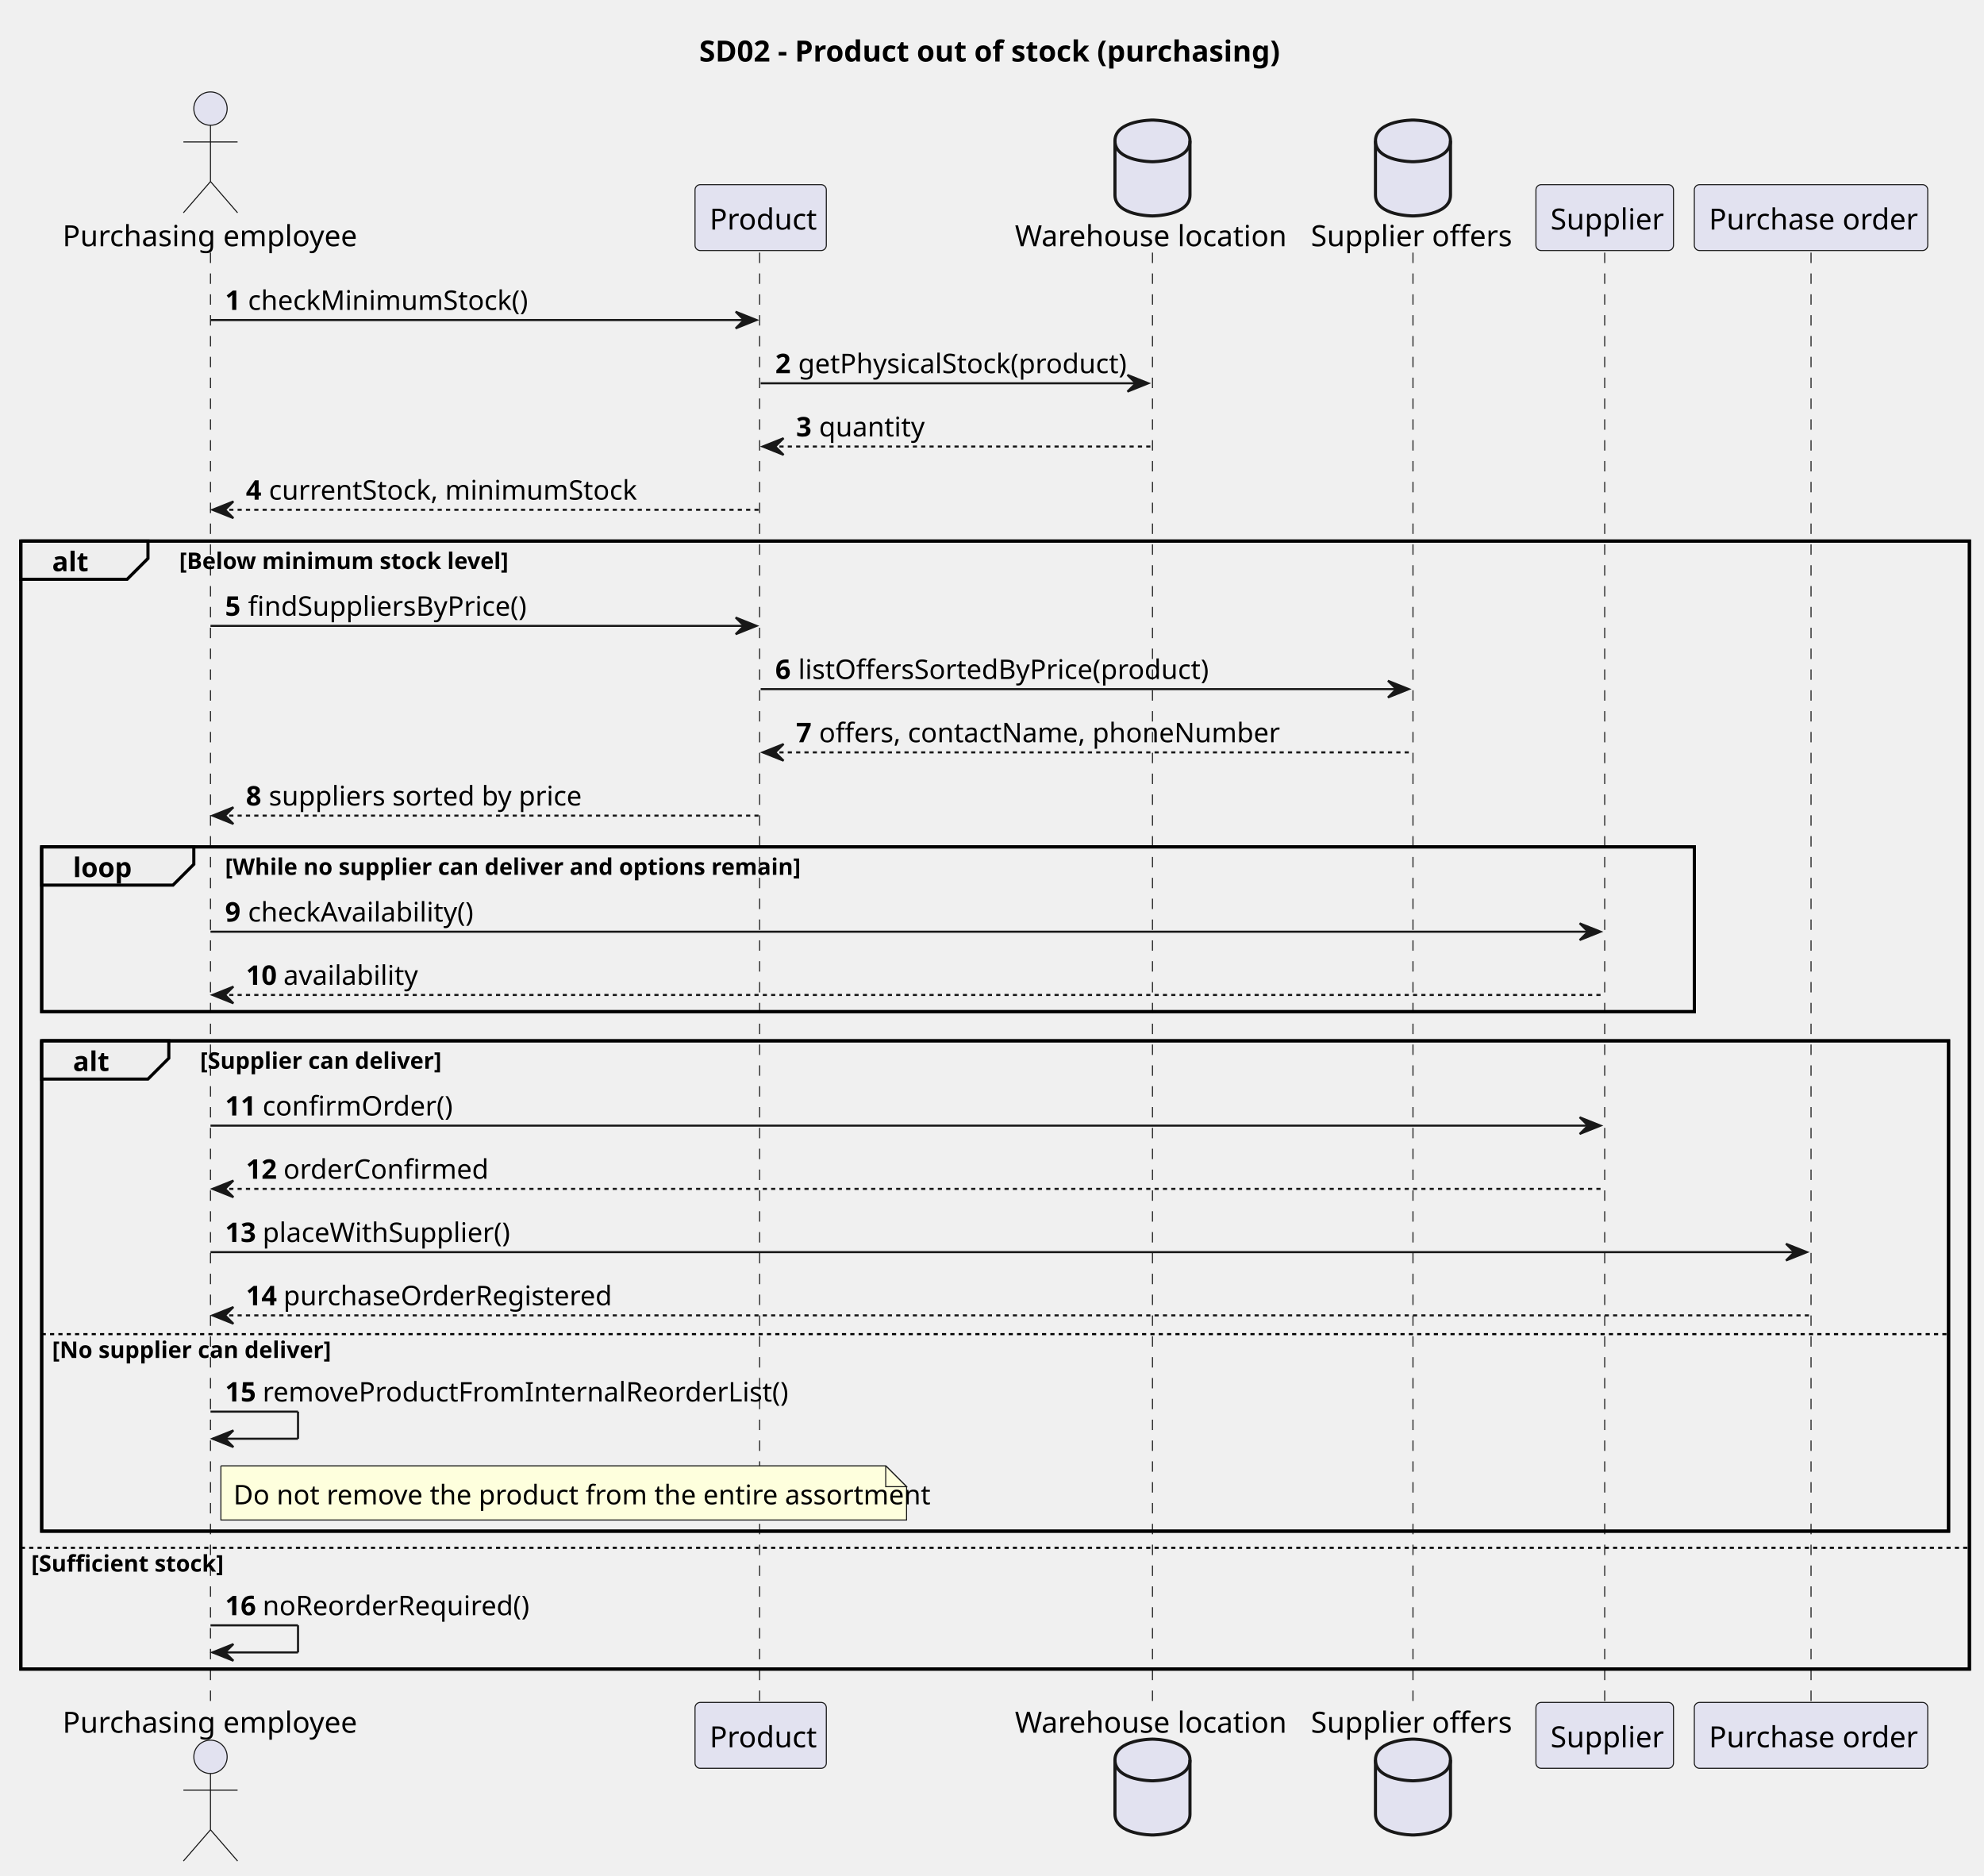
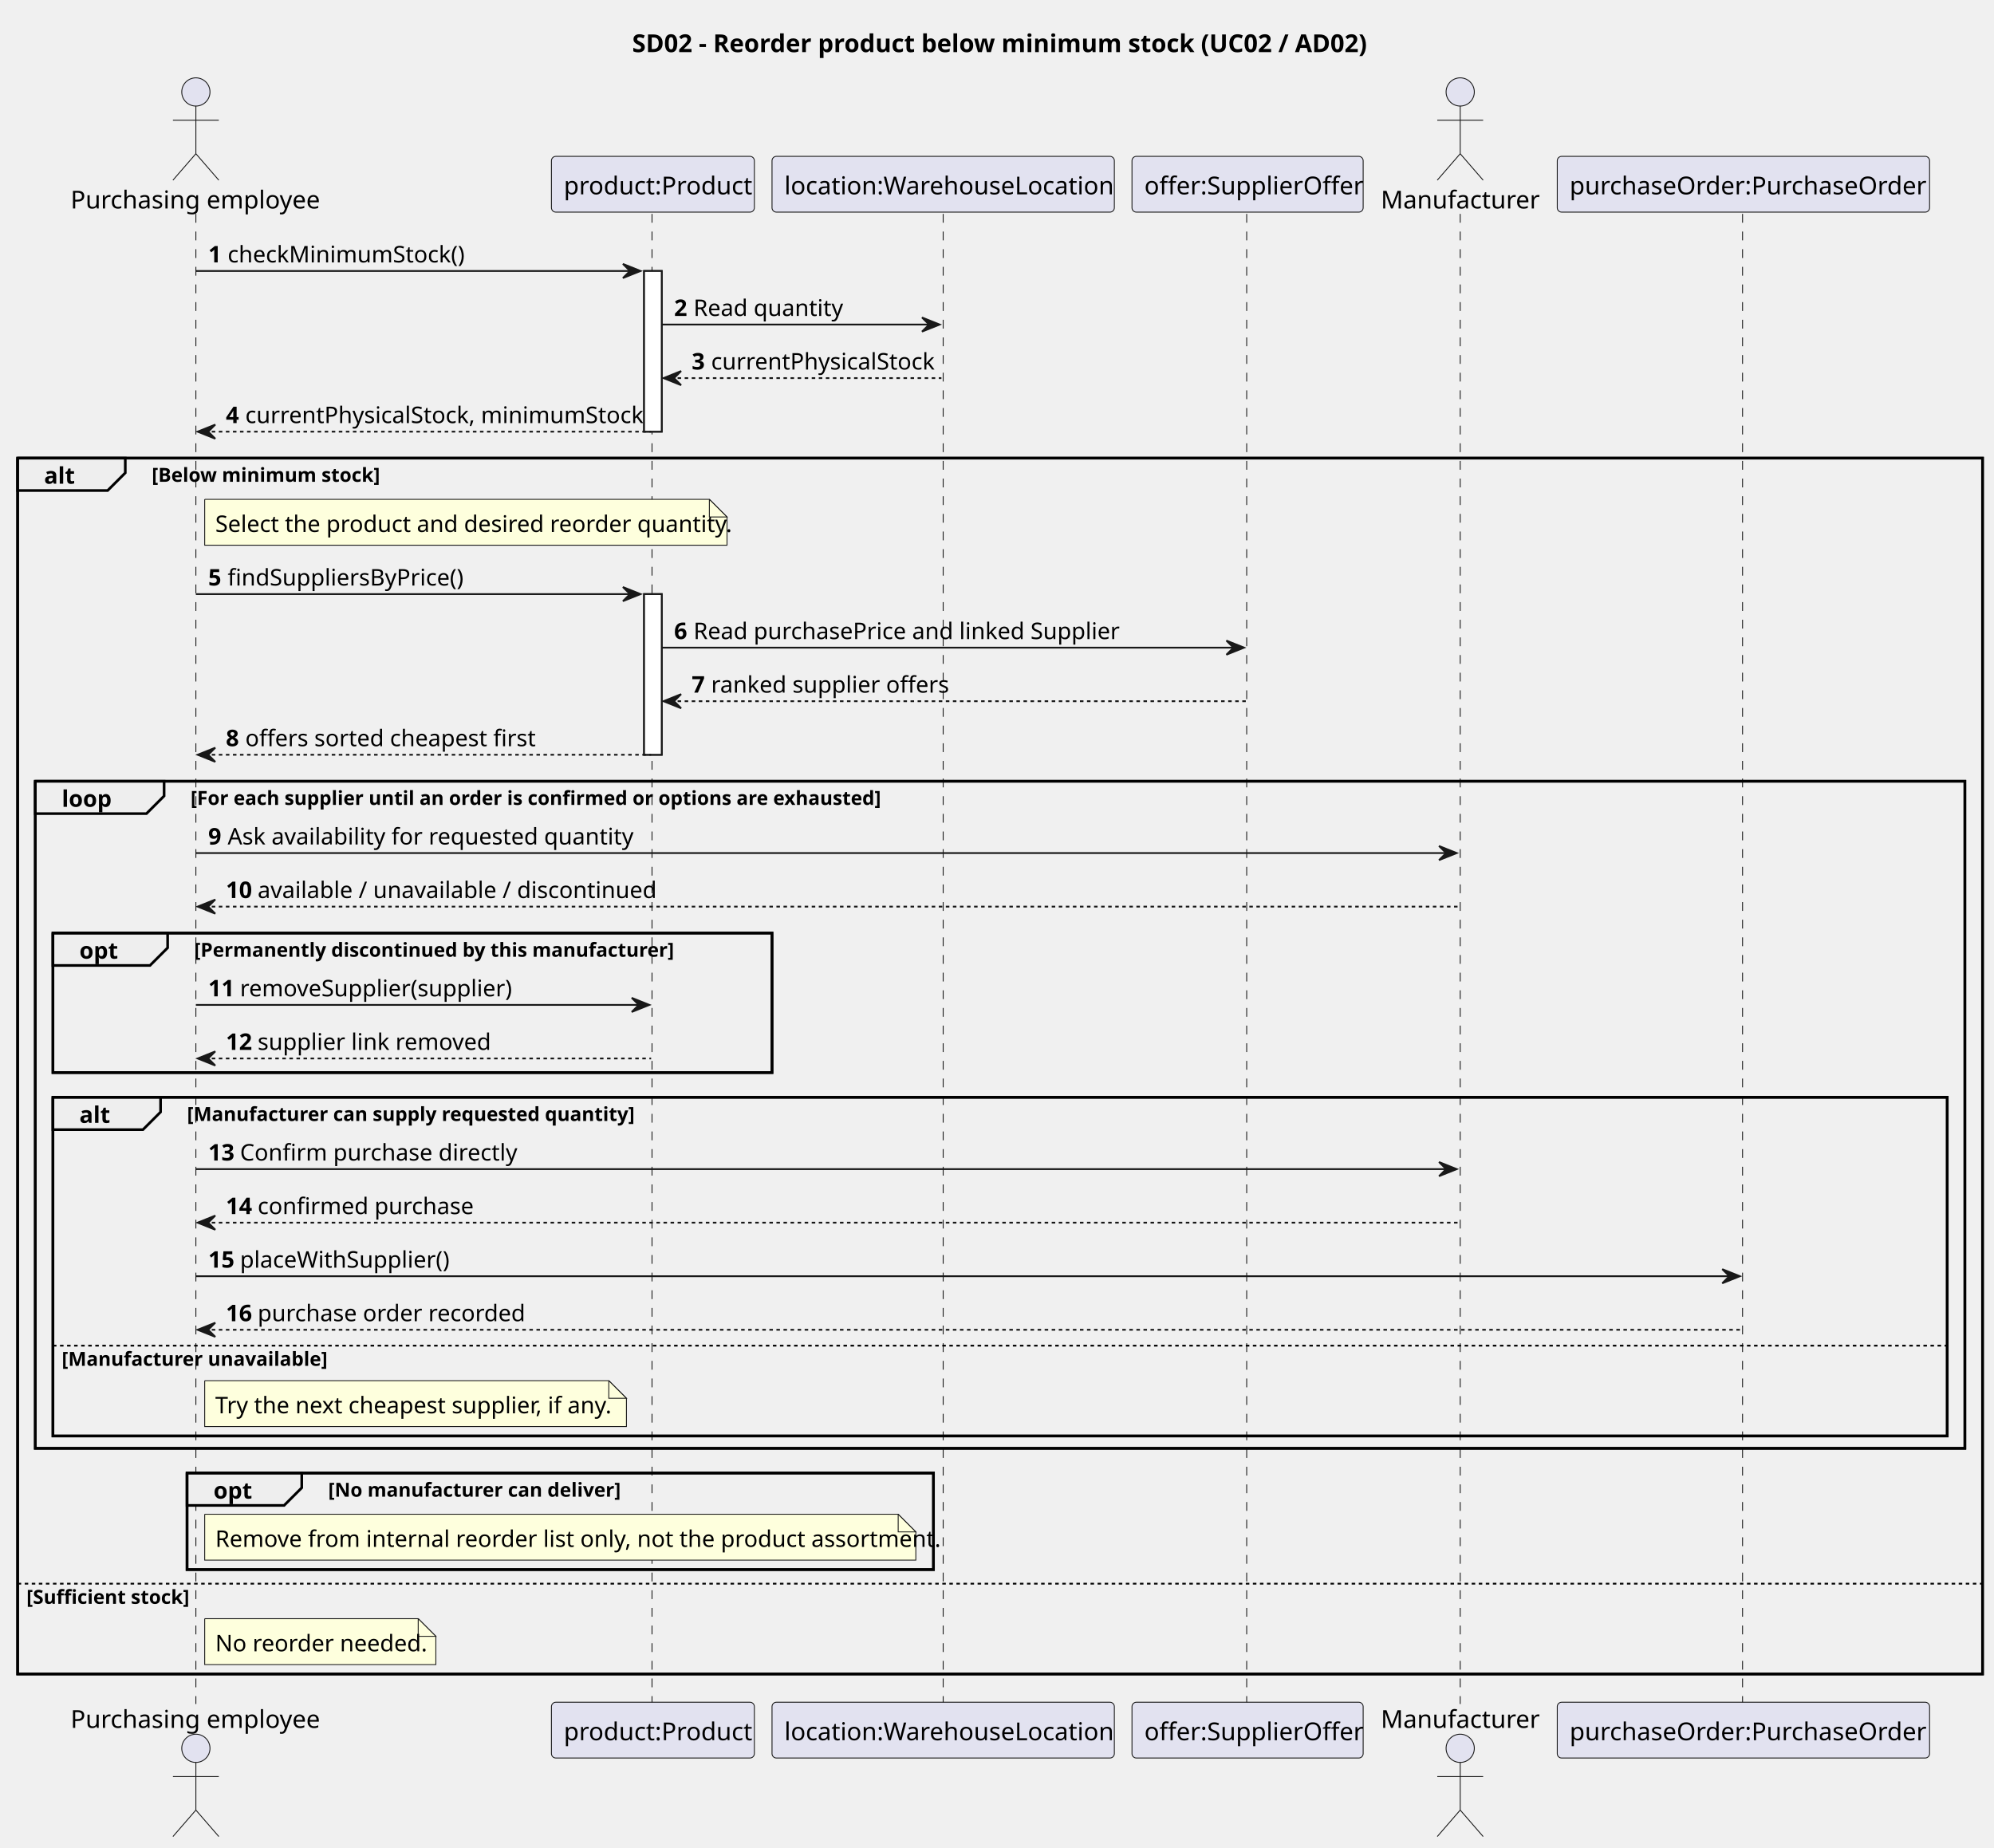
- <svg xmlns="http://www.w3.org/2000/svg" contentStyleType="text/css" height="900px" preserveAspectRatio="none" style="width:952px;height:900px;background:#FFFFFF;" version="1.1" viewBox="0 0 952 900" width="952px" zoomAndPan="magnify">
+ <svg xmlns="http://www.w3.org/2000/svg" contentStyleType="text/css" height="1047px" preserveAspectRatio="none" style="width:1130px;height:1047px;background:#FFFFFF;" version="1.1" viewBox="0 0 1130 1047" width="1130px" zoomAndPan="magnify">
  <defs />
  <g>
-     <text fill="#000000" font-family="sans-serif" font-size="14" font-weight="bold" lengthAdjust="spacing" textLength="283" x="335.5" y="29.533">SD02 - Product out of stock (purchasing)</text>
-     <rect fill="none" height="541.297" style="stroke:#000000;stroke-width:1.5;" width="935" x="10" y="259.625" />
-     <rect fill="none" height="79.055" style="stroke:#000000;stroke-width:1.5;" width="793" x="20" y="406.383" />
-     <rect fill="none" height="235.297" style="stroke:#000000;stroke-width:1.5;" width="915" x="20" y="499.438" />
-     <line style="stroke:#181818;stroke-width:0.5;stroke-dasharray:5.0,5.0;" x1="101" x2="101" y1="121.219" y2="817.922" />
-     <line style="stroke:#181818;stroke-width:0.5;stroke-dasharray:5.0,5.0;" x1="364.5" x2="364.5" y1="121.219" y2="817.922" />
-     <line style="stroke:#181818;stroke-width:0.5;stroke-dasharray:5.0,5.0;" x1="553" x2="553" y1="121.219" y2="817.922" />
-     <line style="stroke:#181818;stroke-width:0.5;stroke-dasharray:5.0,5.0;" x1="678" x2="678" y1="121.219" y2="817.922" />
-     <line style="stroke:#181818;stroke-width:0.5;stroke-dasharray:5.0,5.0;" x1="770" x2="770" y1="121.219" y2="817.922" />
-     <line style="stroke:#181818;stroke-width:0.5;stroke-dasharray:5.0,5.0;" x1="869" x2="869" y1="121.219" y2="817.922" />
-     <text fill="#000000" font-family="sans-serif" font-size="14" lengthAdjust="spacing" textLength="136" x="30" y="118.143">Purchasing employee</text>
-     <ellipse cx="101" cy="52.109" fill="#E2E2F0" rx="8" ry="8" style="stroke:#181818;stroke-width:0.5;" />
-     <path d="M101,60.109 L101,87.109 M88,68.109 L114,68.109 M101,87.109 L88,102.109 M101,87.109 L114,102.109 " fill="none" style="stroke:#181818;stroke-width:0.5;" />
-     <text fill="#000000" font-family="sans-serif" font-size="14" lengthAdjust="spacing" textLength="136" x="30" y="831.455">Purchasing employee</text>
-     <ellipse cx="101" cy="843.031" fill="#E2E2F0" rx="8" ry="8" style="stroke:#181818;stroke-width:0.5;" />
-     <path d="M101,851.031 L101,878.031 M88,859.031 L114,859.031 M101,878.031 L88,893.031 M101,878.031 L114,893.031 " fill="none" style="stroke:#181818;stroke-width:0.5;" />
-     <rect fill="#E2E2F0" height="31.609" rx="2.5" ry="2.5" style="stroke:#181818;stroke-width:0.5;" width="63" x="333.5" y="88.609" />
-     <text fill="#000000" font-family="sans-serif" font-size="14" lengthAdjust="spacing" textLength="49" x="340.5" y="110.143">Product</text>
-     <rect fill="#E2E2F0" height="31.609" rx="2.5" ry="2.5" style="stroke:#181818;stroke-width:0.5;" width="63" x="333.5" y="816.922" />
-     <text fill="#000000" font-family="sans-serif" font-size="14" lengthAdjust="spacing" textLength="49" x="340.5" y="838.455">Product</text>
-     <text fill="#000000" font-family="sans-serif" font-size="14" lengthAdjust="spacing" textLength="126" x="487" y="118.143">Warehouse location</text>
-     <path d="M535,67.609 C535,57.609 553,57.609 553,57.609 C553,57.609 571,57.609 571,67.609 L571,93.609 C571,103.609 553,103.609 553,103.609 C553,103.609 535,103.609 535,93.609 L535,67.609 " fill="#E2E2F0" style="stroke:#181818;stroke-width:1.5;" />
-     <path d="M535,67.609 C535,77.609 553,77.609 553,77.609 C553,77.609 571,77.609 571,67.609 " fill="none" style="stroke:#181818;stroke-width:1.5;" />
-     <text fill="#000000" font-family="sans-serif" font-size="14" lengthAdjust="spacing" textLength="126" x="487" y="831.455">Warehouse location</text>
-     <path d="M535,844.531 C535,834.531 553,834.531 553,834.531 C553,834.531 571,834.531 571,844.531 L571,870.531 C571,880.531 553,880.531 553,880.531 C553,880.531 535,880.531 535,870.531 L535,844.531 " fill="#E2E2F0" style="stroke:#181818;stroke-width:1.5;" />
-     <path d="M535,844.531 C535,854.531 553,854.531 553,854.531 C553,854.531 571,854.531 571,844.531 " fill="none" style="stroke:#181818;stroke-width:1.5;" />
-     <text fill="#000000" font-family="sans-serif" font-size="14" lengthAdjust="spacing" textLength="92" x="629" y="118.143">Supplier offers</text>
-     <path d="M660,67.609 C660,57.609 678,57.609 678,57.609 C678,57.609 696,57.609 696,67.609 L696,93.609 C696,103.609 678,103.609 678,103.609 C678,103.609 660,103.609 660,93.609 L660,67.609 " fill="#E2E2F0" style="stroke:#181818;stroke-width:1.5;" />
-     <path d="M660,67.609 C660,77.609 678,77.609 678,77.609 C678,77.609 696,77.609 696,67.609 " fill="none" style="stroke:#181818;stroke-width:1.5;" />
-     <text fill="#000000" font-family="sans-serif" font-size="14" lengthAdjust="spacing" textLength="92" x="629" y="831.455">Supplier offers</text>
-     <path d="M660,844.531 C660,834.531 678,834.531 678,834.531 C678,834.531 696,834.531 696,844.531 L696,870.531 C696,880.531 678,880.531 678,880.531 C678,880.531 660,880.531 660,870.531 L660,844.531 " fill="#E2E2F0" style="stroke:#181818;stroke-width:1.5;" />
-     <path d="M660,844.531 C660,854.531 678,854.531 678,854.531 C678,854.531 696,854.531 696,844.531 " fill="none" style="stroke:#181818;stroke-width:1.5;" />
-     <rect fill="#E2E2F0" height="31.609" rx="2.5" ry="2.5" style="stroke:#181818;stroke-width:0.5;" width="66" x="737" y="88.609" />
-     <text fill="#000000" font-family="sans-serif" font-size="14" lengthAdjust="spacing" textLength="52" x="744" y="110.143">Supplier</text>
-     <rect fill="#E2E2F0" height="31.609" rx="2.5" ry="2.5" style="stroke:#181818;stroke-width:0.5;" width="66" x="737" y="816.922" />
-     <text fill="#000000" font-family="sans-serif" font-size="14" lengthAdjust="spacing" textLength="52" x="744" y="838.455">Supplier</text>
-     <rect fill="#E2E2F0" height="31.609" rx="2.5" ry="2.5" style="stroke:#181818;stroke-width:0.5;" width="112" x="813" y="88.609" />
-     <text fill="#000000" font-family="sans-serif" font-size="14" lengthAdjust="spacing" textLength="98" x="820" y="110.143">Purchase order</text>
-     <rect fill="#E2E2F0" height="31.609" rx="2.5" ry="2.5" style="stroke:#181818;stroke-width:0.5;" width="112" x="813" y="816.922" />
-     <text fill="#000000" font-family="sans-serif" font-size="14" lengthAdjust="spacing" textLength="98" x="820" y="838.455">Purchase order</text>
+     <text fill="#000000" font-family="sans-serif" font-size="14" font-weight="bold" lengthAdjust="spacing" textLength="416" x="358.25" y="29.533">SD02 - Reorder product below minimum stock (UC02 / AD02)</text>
+     <rect fill="#FFFFFF" height="91.055" style="stroke:#181818;stroke-width:1.0;" width="10" x="365" y="153.57" />
+     <rect fill="#FFFFFF" height="91.055" style="stroke:#181818;stroke-width:1.0;" width="10" x="365" y="336.68" />
+     <rect fill="none" height="689.055" style="stroke:#000000;stroke-width:1.5;" width="1113.5" x="10" y="259.625" />
+     <rect fill="none" height="378.055" style="stroke:#000000;stroke-width:1.5;" width="1093.5" x="20" y="442.734" />
+     <rect fill="none" height="79.055" style="stroke:#000000;stroke-width:1.5;" width="407.5" x="30" y="528.789" />
+     <rect fill="none" height="191.945" style="stroke:#000000;stroke-width:1.5;" width="1073.5" x="30" y="621.844" />
+     <rect fill="none" height="54.703" style="stroke:#000000;stroke-width:1.5;" width="423" x="106" y="834.789" />
+     <line style="stroke:#181818;stroke-width:0.5;stroke-dasharray:5.0,5.0;" x1="111" x2="111" y1="121.219" y2="965.68" />
+     <line style="stroke:#181818;stroke-width:0.5;stroke-dasharray:5.0,5.0;" x1="369.5" x2="369.5" y1="121.219" y2="965.68" />
+     <line style="stroke:#181818;stroke-width:0.5;stroke-dasharray:5.0,5.0;" x1="534.5" x2="534.5" y1="121.219" y2="965.68" />
+     <line style="stroke:#181818;stroke-width:0.5;stroke-dasharray:5.0,5.0;" x1="706.5" x2="706.5" y1="121.219" y2="965.68" />
+     <line style="stroke:#181818;stroke-width:0.5;stroke-dasharray:5.0,5.0;" x1="827.5" x2="827.5" y1="121.219" y2="965.68" />
+     <line style="stroke:#181818;stroke-width:0.5;stroke-dasharray:5.0,5.0;" x1="987.5" x2="987.5" y1="121.219" y2="965.68" />
+     <text fill="#000000" font-family="sans-serif" font-size="14" lengthAdjust="spacing" textLength="136" x="40" y="118.143">Purchasing employee</text>
+     <ellipse cx="111" cy="52.109" fill="#E2E2F0" rx="8" ry="8" style="stroke:#181818;stroke-width:0.5;" />
+     <path d="M111,60.109 L111,87.109 M98,68.109 L124,68.109 M111,87.109 L98,102.109 M111,87.109 L124,102.109 " fill="none" style="stroke:#181818;stroke-width:0.5;" />
+     <text fill="#000000" font-family="sans-serif" font-size="14" lengthAdjust="spacing" textLength="136" x="40" y="979.213">Purchasing employee</text>
+     <ellipse cx="111" cy="990.789" fill="#E2E2F0" rx="8" ry="8" style="stroke:#181818;stroke-width:0.5;" />
+     <path d="M111,998.789 L111,1025.789 M98,1006.789 L124,1006.789 M111,1025.789 L98,1040.789 M111,1025.789 L124,1040.789 " fill="none" style="stroke:#181818;stroke-width:0.5;" />
+     <rect fill="#E2E2F0" height="31.609" rx="2.5" ry="2.5" style="stroke:#181818;stroke-width:0.5;" width="115" x="312.5" y="88.609" />
+     <text fill="#000000" font-family="sans-serif" font-size="14" lengthAdjust="spacing" textLength="101" x="319.5" y="110.143">product:Product</text>
+     <rect fill="#E2E2F0" height="31.609" rx="2.5" ry="2.5" style="stroke:#181818;stroke-width:0.5;" width="115" x="312.5" y="964.68" />
+     <text fill="#000000" font-family="sans-serif" font-size="14" lengthAdjust="spacing" textLength="101" x="319.5" y="986.213">product:Product</text>
+     <rect fill="#E2E2F0" height="31.609" rx="2.5" ry="2.5" style="stroke:#181818;stroke-width:0.5;" width="194" x="437.5" y="88.609" />
+     <text fill="#000000" font-family="sans-serif" font-size="14" lengthAdjust="spacing" textLength="180" x="444.5" y="110.143">location:WarehouseLocation</text>
+     <rect fill="#E2E2F0" height="31.609" rx="2.5" ry="2.5" style="stroke:#181818;stroke-width:0.5;" width="194" x="437.5" y="964.68" />
+     <text fill="#000000" font-family="sans-serif" font-size="14" lengthAdjust="spacing" textLength="180" x="444.5" y="986.213">location:WarehouseLocation</text>
+     <rect fill="#E2E2F0" height="31.609" rx="2.5" ry="2.5" style="stroke:#181818;stroke-width:0.5;" width="131" x="641.5" y="88.609" />
+     <text fill="#000000" font-family="sans-serif" font-size="14" lengthAdjust="spacing" textLength="117" x="648.5" y="110.143">offer:SupplierOffer</text>
+     <rect fill="#E2E2F0" height="31.609" rx="2.5" ry="2.5" style="stroke:#181818;stroke-width:0.5;" width="131" x="641.5" y="964.68" />
+     <text fill="#000000" font-family="sans-serif" font-size="14" lengthAdjust="spacing" textLength="117" x="648.5" y="986.213">offer:SupplierOffer</text>
+     <text fill="#000000" font-family="sans-serif" font-size="14" lengthAdjust="spacing" textLength="84" x="782.5" y="118.143">Manufacturer</text>
+     <ellipse cx="827.5" cy="52.109" fill="#E2E2F0" rx="8" ry="8" style="stroke:#181818;stroke-width:0.5;" />
+     <path d="M827.5,60.109 L827.5,87.109 M814.5,68.109 L840.5,68.109 M827.5,87.109 L814.5,102.109 M827.5,87.109 L840.5,102.109 " fill="none" style="stroke:#181818;stroke-width:0.5;" />
+     <text fill="#000000" font-family="sans-serif" font-size="14" lengthAdjust="spacing" textLength="84" x="782.5" y="979.213">Manufacturer</text>
+     <ellipse cx="827.5" cy="990.789" fill="#E2E2F0" rx="8" ry="8" style="stroke:#181818;stroke-width:0.5;" />
+     <path d="M827.5,998.789 L827.5,1025.789 M814.5,1006.789 L840.5,1006.789 M827.5,1025.789 L814.5,1040.789 M827.5,1025.789 L840.5,1040.789 " fill="none" style="stroke:#181818;stroke-width:0.5;" />
+     <rect fill="#E2E2F0" height="31.609" rx="2.5" ry="2.5" style="stroke:#181818;stroke-width:0.5;" width="211" x="882.5" y="88.609" />
+     <text fill="#000000" font-family="sans-serif" font-size="14" lengthAdjust="spacing" textLength="197" x="889.5" y="110.143">purchaseOrder:PurchaseOrder</text>
+     <rect fill="#E2E2F0" height="31.609" rx="2.5" ry="2.5" style="stroke:#181818;stroke-width:0.5;" width="211" x="882.5" y="964.68" />
+     <text fill="#000000" font-family="sans-serif" font-size="14" lengthAdjust="spacing" textLength="197" x="889.5" y="986.213">purchaseOrder:PurchaseOrder</text>
+     <rect fill="#FFFFFF" height="91.055" style="stroke:#181818;stroke-width:1.0;" width="10" x="365" y="153.57" />
+     <rect fill="#FFFFFF" height="91.055" style="stroke:#181818;stroke-width:1.0;" width="10" x="365" y="336.68" />
    <polygon fill="#181818" points="353,149.57,363,153.57,353,157.57,357,153.57" style="stroke:#181818;stroke-width:1.0;" />
-     <line style="stroke:#181818;stroke-width:1.0;" x1="101" x2="359" y1="153.57" y2="153.57" />
-     <text fill="#000000" font-family="sans-serif" font-size="13" font-weight="bold" lengthAdjust="spacing" textLength="7" x="108" y="148.714">1</text>
-     <text fill="#000000" font-family="sans-serif" font-size="13" lengthAdjust="spacing" textLength="130" x="119" y="148.714">checkMinimumStock()</text>
-     <polygon fill="#181818" points="541,179.922,551,183.922,541,187.922,545,183.922" style="stroke:#181818;stroke-width:1.0;" />
-     <line style="stroke:#181818;stroke-width:1.0;" x1="365" x2="547" y1="183.922" y2="183.922" />
-     <text fill="#000000" font-family="sans-serif" font-size="13" font-weight="bold" lengthAdjust="spacing" textLength="7" x="372" y="179.065">2</text>
-     <text fill="#000000" font-family="sans-serif" font-size="13" lengthAdjust="spacing" textLength="153" x="383" y="179.065">getPhysicalStock(product)</text>
-     <polygon fill="#181818" points="376,210.273,366,214.273,376,218.273,372,214.273" style="stroke:#181818;stroke-width:1.0;" />
-     <line style="stroke:#181818;stroke-width:1.0;stroke-dasharray:2.0,2.0;" x1="370" x2="552" y1="214.273" y2="214.273" />
-     <text fill="#000000" font-family="sans-serif" font-size="13" font-weight="bold" lengthAdjust="spacing" textLength="7" x="382" y="209.417">3</text>
-     <text fill="#000000" font-family="sans-serif" font-size="13" lengthAdjust="spacing" textLength="46" x="393" y="209.417">quantity</text>
-     <polygon fill="#181818" points="112,240.625,102,244.625,112,248.625,108,244.625" style="stroke:#181818;stroke-width:1.0;" />
-     <line style="stroke:#181818;stroke-width:1.0;stroke-dasharray:2.0,2.0;" x1="106" x2="364" y1="244.625" y2="244.625" />
-     <text fill="#000000" font-family="sans-serif" font-size="13" font-weight="bold" lengthAdjust="spacing" textLength="7" x="118" y="239.769">4</text>
-     <text fill="#000000" font-family="sans-serif" font-size="13" lengthAdjust="spacing" textLength="169" x="129" y="239.769">currentStock, minimumStock</text>
+     <line style="stroke:#181818;stroke-width:1.0;" x1="111" x2="359" y1="153.57" y2="153.57" />
+     <text fill="#000000" font-family="sans-serif" font-size="13" font-weight="bold" lengthAdjust="spacing" textLength="7" x="118" y="148.714">1</text>
+     <text fill="#000000" font-family="sans-serif" font-size="13" lengthAdjust="spacing" textLength="130" x="129" y="148.714">checkMinimumStock()</text>
+     <polygon fill="#181818" points="522.5,179.922,532.5,183.922,522.5,187.922,526.5,183.922" style="stroke:#181818;stroke-width:1.0;" />
+     <line style="stroke:#181818;stroke-width:1.0;" x1="375" x2="528.5" y1="183.922" y2="183.922" />
+     <text fill="#000000" font-family="sans-serif" font-size="13" font-weight="bold" lengthAdjust="spacing" textLength="7" x="382" y="179.065">2</text>
+     <text fill="#000000" font-family="sans-serif" font-size="13" lengthAdjust="spacing" textLength="80" x="393" y="179.065">Read quantity</text>
+     <polygon fill="#181818" points="386,210.273,376,214.273,386,218.273,382,214.273" style="stroke:#181818;stroke-width:1.0;" />
+     <line style="stroke:#181818;stroke-width:1.0;stroke-dasharray:2.0,2.0;" x1="380" x2="533.5" y1="214.273" y2="214.273" />
+     <text fill="#000000" font-family="sans-serif" font-size="13" font-weight="bold" lengthAdjust="spacing" textLength="7" x="392" y="209.417">3</text>
+     <text fill="#000000" font-family="sans-serif" font-size="13" lengthAdjust="spacing" textLength="124" x="403" y="209.417">currentPhysicalStock</text>
+     <polygon fill="#181818" points="122,240.625,112,244.625,122,248.625,118,244.625" style="stroke:#181818;stroke-width:1.0;" />
+     <line style="stroke:#181818;stroke-width:1.0;stroke-dasharray:2.0,2.0;" x1="116" x2="369" y1="244.625" y2="244.625" />
+     <text fill="#000000" font-family="sans-serif" font-size="13" font-weight="bold" lengthAdjust="spacing" textLength="7" x="128" y="239.769">4</text>
+     <text fill="#000000" font-family="sans-serif" font-size="13" lengthAdjust="spacing" textLength="219" x="139" y="239.769">currentPhysicalStock, minimumStock</text>
    <path d="M10,259.625 L71,259.625 L71,267.977 L61,277.977 L10,277.977 L10,259.625 " fill="#EEEEEE" style="stroke:#000000;stroke-width:1.5;" />
-     <rect fill="none" height="541.297" style="stroke:#000000;stroke-width:1.5;" width="935" x="10" y="259.625" />
+     <rect fill="none" height="689.055" style="stroke:#000000;stroke-width:1.5;" width="1113.5" x="10" y="259.625" />
    <text fill="#000000" font-family="sans-serif" font-size="13" font-weight="bold" lengthAdjust="spacing" textLength="16" x="25" y="274.12">alt</text>
-     <text fill="#000000" font-family="sans-serif" font-size="11" font-weight="bold" lengthAdjust="spacing" textLength="161" x="86" y="273.044">[Below minimum stock level]</text>
-     <polygon fill="#181818" points="353,296.328,363,300.328,353,304.328,357,300.328" style="stroke:#181818;stroke-width:1.0;" />
-     <line style="stroke:#181818;stroke-width:1.0;" x1="101" x2="359" y1="300.328" y2="300.328" />
-     <text fill="#000000" font-family="sans-serif" font-size="13" font-weight="bold" lengthAdjust="spacing" textLength="7" x="108" y="295.472">5</text>
-     <text fill="#000000" font-family="sans-serif" font-size="13" lengthAdjust="spacing" textLength="128" x="119" y="295.472">findSuppliersByPrice()</text>
-     <polygon fill="#181818" points="666,326.68,676,330.68,666,334.68,670,330.68" style="stroke:#181818;stroke-width:1.0;" />
-     <line style="stroke:#181818;stroke-width:1.0;" x1="365" x2="672" y1="330.68" y2="330.68" />
-     <text fill="#000000" font-family="sans-serif" font-size="13" font-weight="bold" lengthAdjust="spacing" textLength="7" x="372" y="325.823">6</text>
-     <text fill="#000000" font-family="sans-serif" font-size="13" lengthAdjust="spacing" textLength="186" x="383" y="325.823">listOffersSortedByPrice(product)</text>
-     <polygon fill="#181818" points="376,357.031,366,361.031,376,365.031,372,361.031" style="stroke:#181818;stroke-width:1.0;" />
-     <line style="stroke:#181818;stroke-width:1.0;stroke-dasharray:2.0,2.0;" x1="370" x2="677" y1="361.031" y2="361.031" />
-     <text fill="#000000" font-family="sans-serif" font-size="13" font-weight="bold" lengthAdjust="spacing" textLength="7" x="382" y="356.175">7</text>
-     <text fill="#000000" font-family="sans-serif" font-size="13" lengthAdjust="spacing" textLength="204" x="393" y="356.175">offers, contactName, phoneNumber</text>
-     <polygon fill="#181818" points="112,387.383,102,391.383,112,395.383,108,391.383" style="stroke:#181818;stroke-width:1.0;" />
-     <line style="stroke:#181818;stroke-width:1.0;stroke-dasharray:2.0,2.0;" x1="106" x2="364" y1="391.383" y2="391.383" />
-     <text fill="#000000" font-family="sans-serif" font-size="13" font-weight="bold" lengthAdjust="spacing" textLength="7" x="118" y="386.526">8</text>
-     <text fill="#000000" font-family="sans-serif" font-size="13" lengthAdjust="spacing" textLength="142" x="129" y="386.526">suppliers sorted by price</text>
-     <path d="M20,406.383 L93,406.383 L93,414.734 L83,424.734 L20,424.734 L20,406.383 " fill="#EEEEEE" style="stroke:#000000;stroke-width:1.5;" />
-     <rect fill="none" height="79.055" style="stroke:#000000;stroke-width:1.5;" width="793" x="20" y="406.383" />
-     <text fill="#000000" font-family="sans-serif" font-size="13" font-weight="bold" lengthAdjust="spacing" textLength="28" x="35" y="420.878">loop</text>
-     <text fill="#000000" font-family="sans-serif" font-size="11" font-weight="bold" lengthAdjust="spacing" textLength="277" x="108" y="419.802">[While no supplier can deliver and options remain]</text>
-     <polygon fill="#181818" points="758,443.086,768,447.086,758,451.086,762,447.086" style="stroke:#181818;stroke-width:1.0;" />
-     <line style="stroke:#181818;stroke-width:1.0;" x1="101" x2="764" y1="447.086" y2="447.086" />
-     <text fill="#000000" font-family="sans-serif" font-size="13" font-weight="bold" lengthAdjust="spacing" textLength="7" x="108" y="442.229">9</text>
-     <text fill="#000000" font-family="sans-serif" font-size="13" lengthAdjust="spacing" textLength="104" x="119" y="442.229">checkAvailability()</text>
-     <polygon fill="#181818" points="112,473.438,102,477.438,112,481.438,108,477.438" style="stroke:#181818;stroke-width:1.0;" />
-     <line style="stroke:#181818;stroke-width:1.0;stroke-dasharray:2.0,2.0;" x1="106" x2="769" y1="477.438" y2="477.438" />
-     <text fill="#000000" font-family="sans-serif" font-size="13" font-weight="bold" lengthAdjust="spacing" textLength="14" x="118" y="472.581">10</text>
-     <text fill="#000000" font-family="sans-serif" font-size="13" lengthAdjust="spacing" textLength="59" x="136" y="472.581">availability</text>
-     <path d="M20,499.438 L81,499.438 L81,507.789 L71,517.789 L20,517.789 L20,499.438 " fill="#EEEEEE" style="stroke:#000000;stroke-width:1.5;" />
-     <rect fill="none" height="235.297" style="stroke:#000000;stroke-width:1.5;" width="915" x="20" y="499.438" />
-     <text fill="#000000" font-family="sans-serif" font-size="13" font-weight="bold" lengthAdjust="spacing" textLength="16" x="35" y="513.933">alt</text>
-     <text fill="#000000" font-family="sans-serif" font-size="11" font-weight="bold" lengthAdjust="spacing" textLength="117" x="96" y="512.856">[Supplier can deliver]</text>
-     <polygon fill="#181818" points="758,536.141,768,540.141,758,544.141,762,540.141" style="stroke:#181818;stroke-width:1.0;" />
-     <line style="stroke:#181818;stroke-width:1.0;" x1="101" x2="764" y1="540.141" y2="540.141" />
-     <text fill="#000000" font-family="sans-serif" font-size="13" font-weight="bold" lengthAdjust="spacing" textLength="14" x="108" y="535.284">11</text>
-     <text fill="#000000" font-family="sans-serif" font-size="13" lengthAdjust="spacing" textLength="82" x="126" y="535.284">confirmOrder()</text>
-     <polygon fill="#181818" points="112,566.492,102,570.492,112,574.492,108,570.492" style="stroke:#181818;stroke-width:1.0;" />
-     <line style="stroke:#181818;stroke-width:1.0;stroke-dasharray:2.0,2.0;" x1="106" x2="769" y1="570.492" y2="570.492" />
-     <text fill="#000000" font-family="sans-serif" font-size="13" font-weight="bold" lengthAdjust="spacing" textLength="14" x="118" y="565.636">12</text>
-     <text fill="#000000" font-family="sans-serif" font-size="13" lengthAdjust="spacing" textLength="87" x="136" y="565.636">orderConfirmed</text>
-     <polygon fill="#181818" points="857,596.844,867,600.844,857,604.844,861,600.844" style="stroke:#181818;stroke-width:1.0;" />
-     <line style="stroke:#181818;stroke-width:1.0;" x1="101" x2="863" y1="600.844" y2="600.844" />
-     <text fill="#000000" font-family="sans-serif" font-size="13" font-weight="bold" lengthAdjust="spacing" textLength="14" x="108" y="595.987">13</text>
-     <text fill="#000000" font-family="sans-serif" font-size="13" lengthAdjust="spacing" textLength="113" x="126" y="595.987">placeWithSupplier()</text>
-     <polygon fill="#181818" points="112,627.195,102,631.195,112,635.195,108,631.195" style="stroke:#181818;stroke-width:1.0;" />
-     <line style="stroke:#181818;stroke-width:1.0;stroke-dasharray:2.0,2.0;" x1="106" x2="868" y1="631.195" y2="631.195" />
-     <text fill="#000000" font-family="sans-serif" font-size="13" font-weight="bold" lengthAdjust="spacing" textLength="14" x="118" y="626.339">14</text>
-     <text fill="#000000" font-family="sans-serif" font-size="13" lengthAdjust="spacing" textLength="147" x="136" y="626.339">purchaseOrderRegistered</text>
-     <line style="stroke:#000000;stroke-width:1.0;stroke-dasharray:2.0,2.0;" x1="20" x2="935" y1="640.195" y2="640.195" />
-     <text fill="#000000" font-family="sans-serif" font-size="11" font-weight="bold" lengthAdjust="spacing" textLength="134" x="25" y="651.614">[No supplier can deliver]</text>
-     <line style="stroke:#181818;stroke-width:1.0;" x1="101" x2="143" y1="677.383" y2="677.383" />
-     <line style="stroke:#181818;stroke-width:1.0;" x1="143" x2="143" y1="677.383" y2="690.383" />
-     <line style="stroke:#181818;stroke-width:1.0;" x1="102" x2="143" y1="690.383" y2="690.383" />
-     <polygon fill="#181818" points="112,686.383,102,690.383,112,694.383,108,690.383" style="stroke:#181818;stroke-width:1.0;" />
-     <text fill="#000000" font-family="sans-serif" font-size="13" font-weight="bold" lengthAdjust="spacing" textLength="14" x="108" y="672.526">15</text>
-     <text fill="#000000" font-family="sans-serif" font-size="13" lengthAdjust="spacing" textLength="232" x="126" y="672.526">removeProductFromInternalReorderList()</text>
-     <path d="M106,703.383 L106,729.383 L435,729.383 L435,713.383 L425,703.383 L106,703.383 " fill="#FEFFDD" style="stroke:#181818;stroke-width:0.5;" />
-     <path d="M425,703.383 L425,713.383 L435,713.383 L425,703.383 " fill="#FEFFDD" style="stroke:#181818;stroke-width:0.5;" />
-     <text fill="#000000" font-family="sans-serif" font-size="13" lengthAdjust="spacing" textLength="308" x="112" y="721.878">Do not remove the product from the entire assortment</text>
-     <line style="stroke:#000000;stroke-width:1.0;stroke-dasharray:2.0,2.0;" x1="10" x2="945" y1="742.734" y2="742.734" />
-     <text fill="#000000" font-family="sans-serif" font-size="11" font-weight="bold" lengthAdjust="spacing" textLength="94" x="15" y="754.153">[Sufficient stock]</text>
-     <line style="stroke:#181818;stroke-width:1.0;" x1="101" x2="143" y1="779.922" y2="779.922" />
-     <line style="stroke:#181818;stroke-width:1.0;" x1="143" x2="143" y1="779.922" y2="792.922" />
-     <line style="stroke:#181818;stroke-width:1.0;" x1="102" x2="143" y1="792.922" y2="792.922" />
-     <polygon fill="#181818" points="112,788.922,102,792.922,112,796.922,108,792.922" style="stroke:#181818;stroke-width:1.0;" />
-     <text fill="#000000" font-family="sans-serif" font-size="13" font-weight="bold" lengthAdjust="spacing" textLength="14" x="108" y="775.065">16</text>
-     <text fill="#000000" font-family="sans-serif" font-size="13" lengthAdjust="spacing" textLength="118" x="126" y="775.065">noReorderRequired()</text>
+     <text fill="#000000" font-family="sans-serif" font-size="11" font-weight="bold" lengthAdjust="spacing" textLength="132" x="86" y="273.044">[Below minimum stock]</text>
+     <path d="M116,282.977 L116,308.977 L412,308.977 L412,292.977 L402,282.977 L116,282.977 " fill="#FEFFDD" style="stroke:#181818;stroke-width:0.5;" />
+     <path d="M402,282.977 L402,292.977 L412,292.977 L402,282.977 " fill="#FEFFDD" style="stroke:#181818;stroke-width:0.5;" />
+     <text fill="#000000" font-family="sans-serif" font-size="13" lengthAdjust="spacing" textLength="275" x="122" y="301.472">Select the product and desired reorder quantity.</text>
+     <polygon fill="#181818" points="353,332.68,363,336.68,353,340.68,357,336.68" style="stroke:#181818;stroke-width:1.0;" />
+     <line style="stroke:#181818;stroke-width:1.0;" x1="111" x2="359" y1="336.68" y2="336.68" />
+     <text fill="#000000" font-family="sans-serif" font-size="13" font-weight="bold" lengthAdjust="spacing" textLength="7" x="118" y="331.823">5</text>
+     <text fill="#000000" font-family="sans-serif" font-size="13" lengthAdjust="spacing" textLength="128" x="129" y="331.823">findSuppliersByPrice()</text>
+     <polygon fill="#181818" points="695,363.031,705,367.031,695,371.031,699,367.031" style="stroke:#181818;stroke-width:1.0;" />
+     <line style="stroke:#181818;stroke-width:1.0;" x1="375" x2="701" y1="367.031" y2="367.031" />
+     <text fill="#000000" font-family="sans-serif" font-size="13" font-weight="bold" lengthAdjust="spacing" textLength="7" x="382" y="362.175">6</text>
+     <text fill="#000000" font-family="sans-serif" font-size="13" lengthAdjust="spacing" textLength="231" x="393" y="362.175">Read purchasePrice and linked Supplier</text>
+     <polygon fill="#181818" points="386,393.383,376,397.383,386,401.383,382,397.383" style="stroke:#181818;stroke-width:1.0;" />
+     <line style="stroke:#181818;stroke-width:1.0;stroke-dasharray:2.0,2.0;" x1="380" x2="706" y1="397.383" y2="397.383" />
+     <text fill="#000000" font-family="sans-serif" font-size="13" font-weight="bold" lengthAdjust="spacing" textLength="7" x="392" y="392.526">7</text>
+     <text fill="#000000" font-family="sans-serif" font-size="13" lengthAdjust="spacing" textLength="123" x="403" y="392.526">ranked supplier offers</text>
+     <polygon fill="#181818" points="122,423.734,112,427.734,122,431.734,118,427.734" style="stroke:#181818;stroke-width:1.0;" />
+     <line style="stroke:#181818;stroke-width:1.0;stroke-dasharray:2.0,2.0;" x1="116" x2="369" y1="427.734" y2="427.734" />
+     <text fill="#000000" font-family="sans-serif" font-size="13" font-weight="bold" lengthAdjust="spacing" textLength="7" x="128" y="422.878">8</text>
+     <text fill="#000000" font-family="sans-serif" font-size="13" lengthAdjust="spacing" textLength="153" x="139" y="422.878">offers sorted cheapest first</text>
+     <path d="M20,442.734 L93,442.734 L93,451.086 L83,461.086 L20,461.086 L20,442.734 " fill="#EEEEEE" style="stroke:#000000;stroke-width:1.5;" />
+     <rect fill="none" height="378.055" style="stroke:#000000;stroke-width:1.5;" width="1093.5" x="20" y="442.734" />
+     <text fill="#000000" font-family="sans-serif" font-size="13" font-weight="bold" lengthAdjust="spacing" textLength="28" x="35" y="457.229">loop</text>
+     <text fill="#000000" font-family="sans-serif" font-size="11" font-weight="bold" lengthAdjust="spacing" textLength="396" x="108" y="456.153">[For each supplier until an order is confirmed or options are exhausted]</text>
+     <polygon fill="#181818" points="815.5,479.438,825.5,483.438,815.5,487.438,819.5,483.438" style="stroke:#181818;stroke-width:1.0;" />
+     <line style="stroke:#181818;stroke-width:1.0;" x1="111" x2="821.5" y1="483.438" y2="483.438" />
+     <text fill="#000000" font-family="sans-serif" font-size="13" font-weight="bold" lengthAdjust="spacing" textLength="7" x="118" y="478.581">9</text>
+     <text fill="#000000" font-family="sans-serif" font-size="13" lengthAdjust="spacing" textLength="215" x="129" y="478.581">Ask availability for requested quantity</text>
+     <polygon fill="#181818" points="122,509.789,112,513.789,122,517.789,118,513.789" style="stroke:#181818;stroke-width:1.0;" />
+     <line style="stroke:#181818;stroke-width:1.0;stroke-dasharray:2.0,2.0;" x1="116" x2="826.5" y1="513.789" y2="513.789" />
+     <text fill="#000000" font-family="sans-serif" font-size="13" font-weight="bold" lengthAdjust="spacing" textLength="14" x="128" y="508.933">10</text>
+     <text fill="#000000" font-family="sans-serif" font-size="13" lengthAdjust="spacing" textLength="209" x="146" y="508.933">available / unavailable / discontinued</text>
+     <path d="M30,528.789 L95,528.789 L95,537.141 L85,547.141 L30,547.141 L30,528.789 " fill="#EEEEEE" style="stroke:#000000;stroke-width:1.5;" />
+     <rect fill="none" height="79.055" style="stroke:#000000;stroke-width:1.5;" width="407.5" x="30" y="528.789" />
+     <text fill="#000000" font-family="sans-serif" font-size="13" font-weight="bold" lengthAdjust="spacing" textLength="20" x="45" y="543.284">opt</text>
+     <text fill="#000000" font-family="sans-serif" font-size="11" font-weight="bold" lengthAdjust="spacing" textLength="271" x="110" y="542.208">[Permanently discontinued by this manufacturer]</text>
+     <polygon fill="#181818" points="358,565.492,368,569.492,358,573.492,362,569.492" style="stroke:#181818;stroke-width:1.0;" />
+     <line style="stroke:#181818;stroke-width:1.0;" x1="111" x2="364" y1="569.492" y2="569.492" />
+     <text fill="#000000" font-family="sans-serif" font-size="13" font-weight="bold" lengthAdjust="spacing" textLength="14" x="118" y="564.636">11</text>
+     <text fill="#000000" font-family="sans-serif" font-size="13" lengthAdjust="spacing" textLength="141" x="136" y="564.636">removeSupplier(supplier)</text>
+     <polygon fill="#181818" points="122,595.844,112,599.844,122,603.844,118,599.844" style="stroke:#181818;stroke-width:1.0;" />
+     <line style="stroke:#181818;stroke-width:1.0;stroke-dasharray:2.0,2.0;" x1="116" x2="369" y1="599.844" y2="599.844" />
+     <text fill="#000000" font-family="sans-serif" font-size="13" font-weight="bold" lengthAdjust="spacing" textLength="14" x="128" y="594.987">12</text>
+     <text fill="#000000" font-family="sans-serif" font-size="13" lengthAdjust="spacing" textLength="121" x="146" y="594.987">supplier link removed</text>
+     <path d="M30,621.844 L91,621.844 L91,630.195 L81,640.195 L30,640.195 L30,621.844 " fill="#EEEEEE" style="stroke:#000000;stroke-width:1.5;" />
+     <rect fill="none" height="191.945" style="stroke:#000000;stroke-width:1.5;" width="1073.5" x="30" y="621.844" />
+     <text fill="#000000" font-family="sans-serif" font-size="13" font-weight="bold" lengthAdjust="spacing" textLength="16" x="45" y="636.339">alt</text>
+     <text fill="#000000" font-family="sans-serif" font-size="11" font-weight="bold" lengthAdjust="spacing" textLength="252" x="106" y="635.263">[Manufacturer can supply requested quantity]</text>
+     <polygon fill="#181818" points="815.5,658.547,825.5,662.547,815.5,666.547,819.5,662.547" style="stroke:#181818;stroke-width:1.0;" />
+     <line style="stroke:#181818;stroke-width:1.0;" x1="111" x2="821.5" y1="662.547" y2="662.547" />
+     <text fill="#000000" font-family="sans-serif" font-size="13" font-weight="bold" lengthAdjust="spacing" textLength="14" x="118" y="657.69">13</text>
+     <text fill="#000000" font-family="sans-serif" font-size="13" lengthAdjust="spacing" textLength="147" x="136" y="657.69">Confirm purchase directly</text>
+     <polygon fill="#181818" points="122,688.898,112,692.898,122,696.898,118,692.898" style="stroke:#181818;stroke-width:1.0;" />
+     <line style="stroke:#181818;stroke-width:1.0;stroke-dasharray:2.0,2.0;" x1="116" x2="826.5" y1="692.898" y2="692.898" />
+     <text fill="#000000" font-family="sans-serif" font-size="13" font-weight="bold" lengthAdjust="spacing" textLength="14" x="128" y="688.042">14</text>
+     <text fill="#000000" font-family="sans-serif" font-size="13" lengthAdjust="spacing" textLength="113" x="146" y="688.042">confirmed purchase</text>
+     <polygon fill="#181818" points="976,719.25,986,723.25,976,727.25,980,723.25" style="stroke:#181818;stroke-width:1.0;" />
+     <line style="stroke:#181818;stroke-width:1.0;" x1="111" x2="982" y1="723.25" y2="723.25" />
+     <text fill="#000000" font-family="sans-serif" font-size="13" font-weight="bold" lengthAdjust="spacing" textLength="14" x="118" y="718.394">15</text>
+     <text fill="#000000" font-family="sans-serif" font-size="13" lengthAdjust="spacing" textLength="113" x="136" y="718.394">placeWithSupplier()</text>
+     <polygon fill="#181818" points="122,749.602,112,753.602,122,757.602,118,753.602" style="stroke:#181818;stroke-width:1.0;" />
+     <line style="stroke:#181818;stroke-width:1.0;stroke-dasharray:2.0,2.0;" x1="116" x2="987" y1="753.602" y2="753.602" />
+     <text fill="#000000" font-family="sans-serif" font-size="13" font-weight="bold" lengthAdjust="spacing" textLength="14" x="128" y="748.745">16</text>
+     <text fill="#000000" font-family="sans-serif" font-size="13" lengthAdjust="spacing" textLength="140" x="146" y="748.745">purchase order recorded</text>
+     <line style="stroke:#000000;stroke-width:1.0;stroke-dasharray:2.0,2.0;" x1="30" x2="1103.5" y1="762.602" y2="762.602" />
+     <text fill="#000000" font-family="sans-serif" font-size="11" font-weight="bold" lengthAdjust="spacing" textLength="146" x="35" y="774.02">[Manufacturer unavailable]</text>
+     <path d="M116,782.438 L116,808.438 L355,808.438 L355,792.438 L345,782.438 L116,782.438 " fill="#FEFFDD" style="stroke:#181818;stroke-width:0.5;" />
+     <path d="M345,782.438 L345,792.438 L355,792.438 L345,782.438 " fill="#FEFFDD" style="stroke:#181818;stroke-width:0.5;" />
+     <text fill="#000000" font-family="sans-serif" font-size="13" lengthAdjust="spacing" textLength="218" x="122" y="800.933">Try the next cheapest supplier, if any.</text>
+     <path d="M106,834.789 L171,834.789 L171,843.141 L161,853.141 L106,853.141 L106,834.789 " fill="#EEEEEE" style="stroke:#000000;stroke-width:1.5;" />
+     <rect fill="none" height="54.703" style="stroke:#000000;stroke-width:1.5;" width="423" x="106" y="834.789" />
+     <text fill="#000000" font-family="sans-serif" font-size="13" font-weight="bold" lengthAdjust="spacing" textLength="20" x="121" y="849.284">opt</text>
+     <text fill="#000000" font-family="sans-serif" font-size="11" font-weight="bold" lengthAdjust="spacing" textLength="163" x="186" y="848.208">[No manufacturer can deliver]</text>
+     <path d="M116,858.141 L116,884.141 L519,884.141 L519,868.141 L509,858.141 L116,858.141 " fill="#FEFFDD" style="stroke:#181818;stroke-width:0.5;" />
+     <path d="M509,858.141 L509,868.141 L519,868.141 L509,858.141 " fill="#FEFFDD" style="stroke:#181818;stroke-width:0.5;" />
+     <text fill="#000000" font-family="sans-serif" font-size="13" lengthAdjust="spacing" textLength="382" x="122" y="876.636">Remove from internal reorder list only, not the product assortment.</text>
+     <line style="stroke:#000000;stroke-width:1.0;stroke-dasharray:2.0,2.0;" x1="10" x2="1123.5" y1="897.492" y2="897.492" />
+     <text fill="#000000" font-family="sans-serif" font-size="11" font-weight="bold" lengthAdjust="spacing" textLength="94" x="15" y="908.911">[Sufficient stock]</text>
+     <path d="M116,917.328 L116,943.328 L247,943.328 L247,927.328 L237,917.328 L116,917.328 " fill="#FEFFDD" style="stroke:#181818;stroke-width:0.5;" />
+     <path d="M237,917.328 L237,927.328 L247,927.328 L237,917.328 " fill="#FEFFDD" style="stroke:#181818;stroke-width:0.5;" />
+     <text fill="#000000" font-family="sans-serif" font-size="13" lengthAdjust="spacing" textLength="110" x="122" y="935.823">No reorder needed.</text>
  </g>
</svg>
